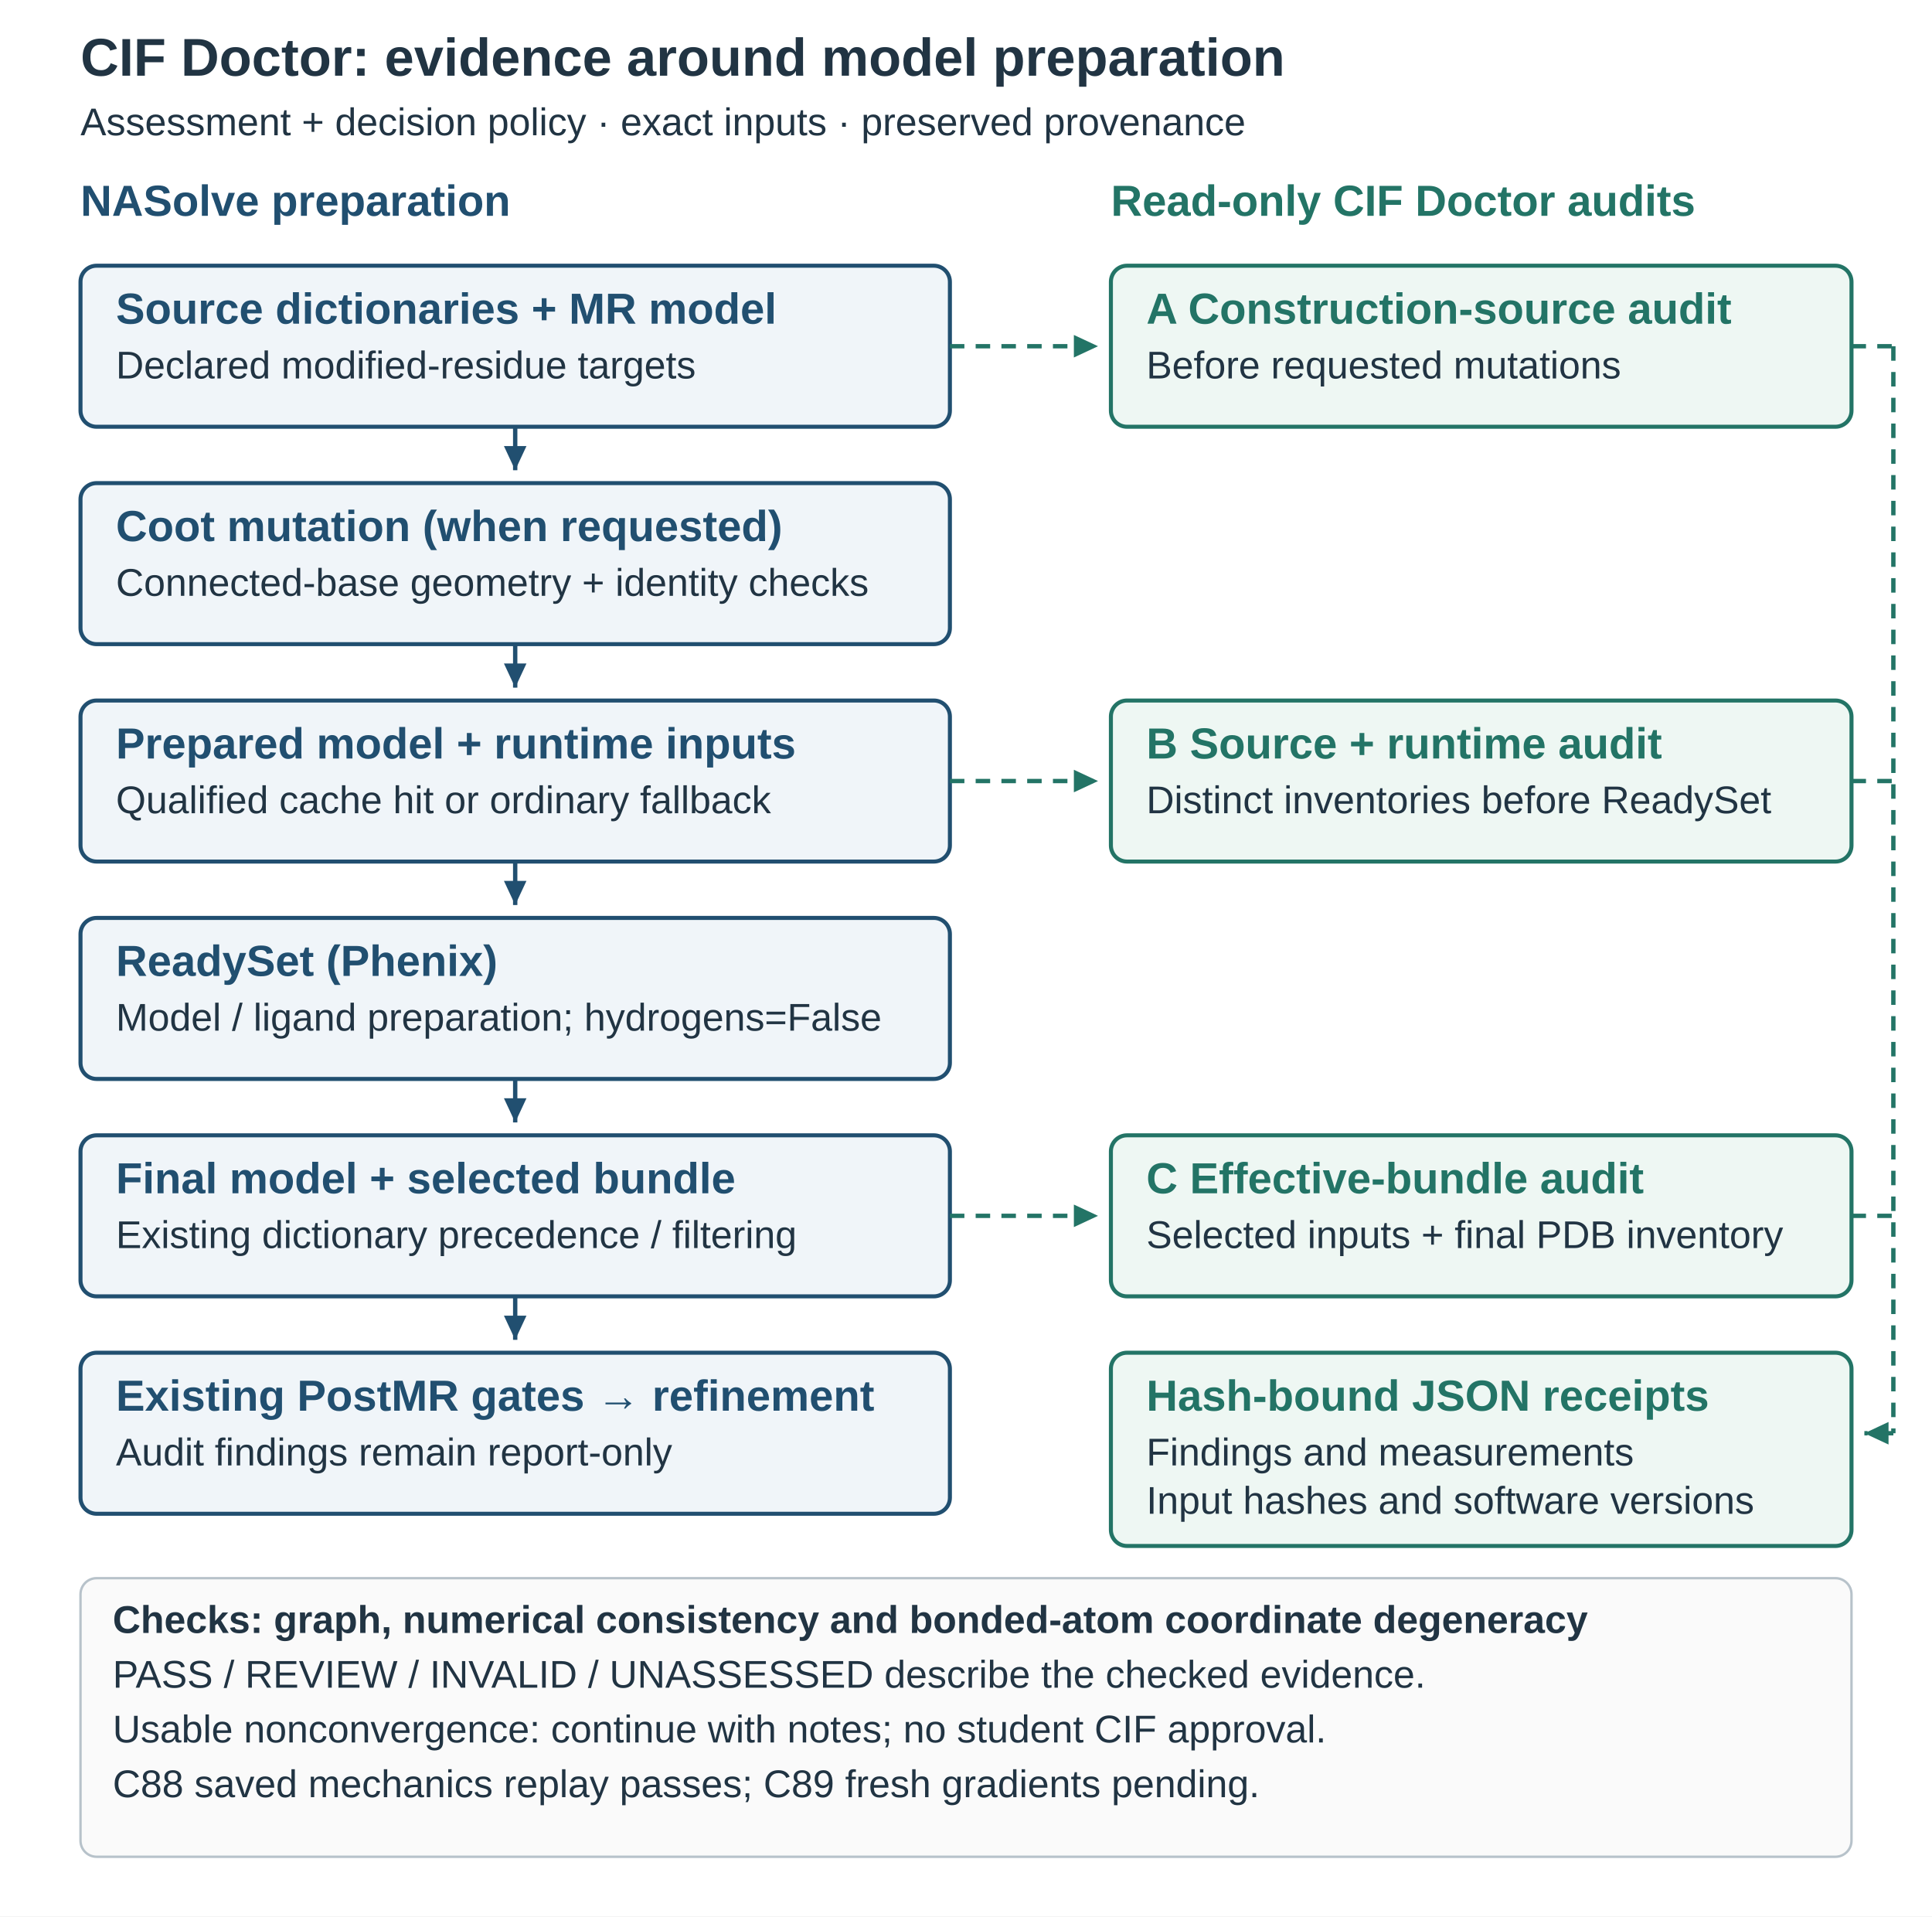
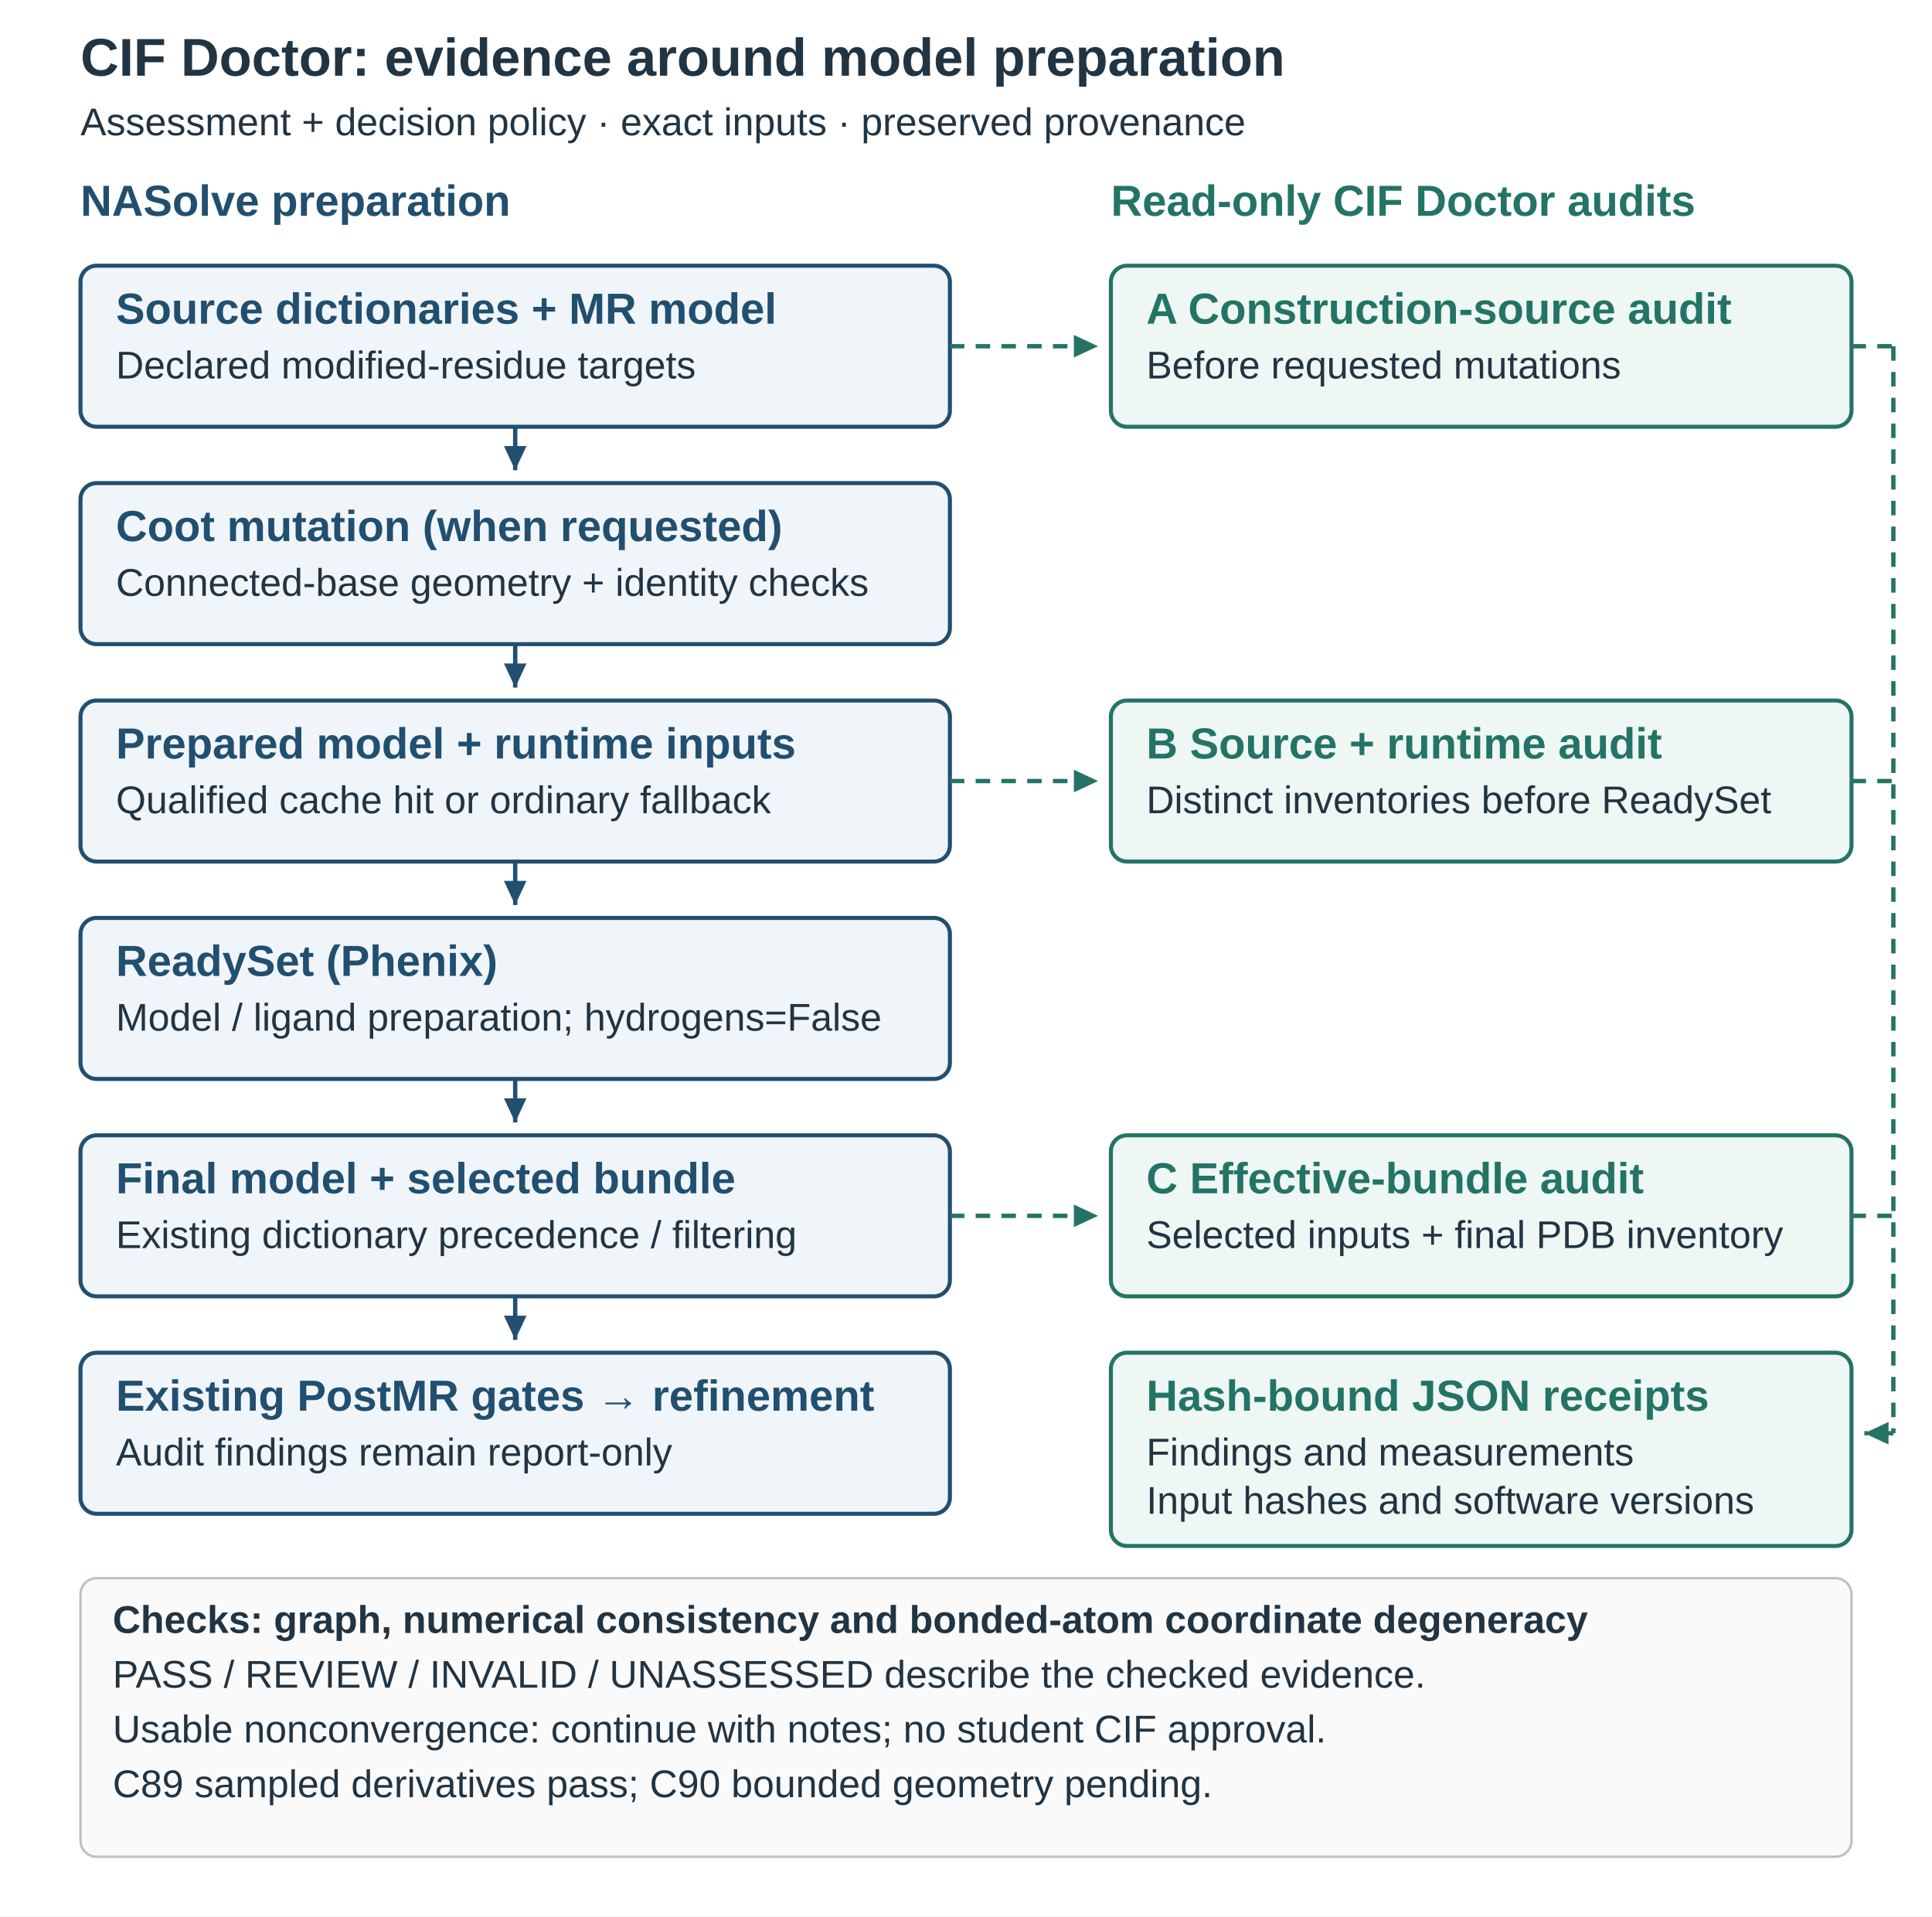
<svg xmlns="http://www.w3.org/2000/svg" width="180mm" height="178.5mm" viewBox="0 0 1200 1190" role="img" aria-labelledby="title description">
  <rect width="1200" height="1190" fill="white" />
  <text x="50" y="47" font-family="Arial, Helvetica, sans-serif" font-size="33" font-weight="bold" fill="#213443" text-anchor="start">CIF Doctor: evidence around model preparation</text>
  <text x="50" y="84" font-family="Arial, Helvetica, sans-serif" font-size="24" font-weight="normal" fill="#213443" text-anchor="start">Assessment + decision policy · exact inputs · preserved provenance</text>
  <text x="50" y="134" font-family="Arial, Helvetica, sans-serif" font-size="27" font-weight="bold" fill="#214f70" text-anchor="start">NASolve preparation</text>
  <text x="690" y="134" font-family="Arial, Helvetica, sans-serif" font-size="27" font-weight="bold" fill="#237466" text-anchor="start">Read-only CIF Doctor audits</text>
  <g id="source-inputs">
    <rect x="50" y="165" width="540" height="100" rx="10" fill="#f0f5f9" stroke="#214f70" stroke-width="2.5" />
    <text x="72" y="201" font-family="Arial, Helvetica, sans-serif" font-size="27" font-weight="bold" fill="#214f70" text-anchor="start">Source dictionaries + MR model</text>
    <text x="72" y="235" font-family="Arial, Helvetica, sans-serif" font-size="24" font-weight="normal" fill="#213443" text-anchor="start">Declared modified-residue targets</text>
  </g>
  <g id="coot-mutation">
    <rect x="50" y="300" width="540" height="100" rx="10" fill="#f0f5f9" stroke="#214f70" stroke-width="2.5" />
    <text x="72" y="336" font-family="Arial, Helvetica, sans-serif" font-size="27" font-weight="bold" fill="#214f70" text-anchor="start">Coot mutation (when requested)</text>
    <text x="72" y="370" font-family="Arial, Helvetica, sans-serif" font-size="24" font-weight="normal" fill="#213443" text-anchor="start">Connected-base geometry + identity checks</text>
  </g>
  <g id="prepared-inputs">
    <rect x="50" y="435" width="540" height="100" rx="10" fill="#f0f5f9" stroke="#214f70" stroke-width="2.5" />
    <text x="72" y="471" font-family="Arial, Helvetica, sans-serif" font-size="27" font-weight="bold" fill="#214f70" text-anchor="start">Prepared model + runtime inputs</text>
    <text x="72" y="505" font-family="Arial, Helvetica, sans-serif" font-size="24" font-weight="normal" fill="#213443" text-anchor="start">Qualified cache hit or ordinary fallback</text>
  </g>
  <g id="readyset">
    <rect x="50" y="570" width="540" height="100" rx="10" fill="#f0f5f9" stroke="#214f70" stroke-width="2.5" />
    <text x="72" y="606" font-family="Arial, Helvetica, sans-serif" font-size="27" font-weight="bold" fill="#214f70" text-anchor="start">ReadySet (Phenix)</text>
    <text x="72" y="640" font-family="Arial, Helvetica, sans-serif" font-size="24" font-weight="normal" fill="#213443" text-anchor="start">Model / ligand preparation; hydrogens=False</text>
  </g>
  <g id="effective-inputs">
    <rect x="50" y="705" width="540" height="100" rx="10" fill="#f0f5f9" stroke="#214f70" stroke-width="2.5" />
    <text x="72" y="741" font-family="Arial, Helvetica, sans-serif" font-size="27" font-weight="bold" fill="#214f70" text-anchor="start">Final model + selected bundle</text>
    <text x="72" y="775" font-family="Arial, Helvetica, sans-serif" font-size="24" font-weight="normal" fill="#213443" text-anchor="start">Existing dictionary precedence / filtering</text>
  </g>
  <g id="postmr-gates">
    <rect x="50" y="840" width="540" height="100" rx="10" fill="#f0f5f9" stroke="#214f70" stroke-width="2.5" />
    <text x="72" y="876" font-family="Arial, Helvetica, sans-serif" font-size="27" font-weight="bold" fill="#214f70" text-anchor="start">Existing PostMR gates → refinement</text>
    <text x="72" y="910" font-family="Arial, Helvetica, sans-serif" font-size="24" font-weight="normal" fill="#213443" text-anchor="start">Audit findings remain report-only</text>
  </g>
  <g id="preparation-flow-0">
    <path d="M 320.0 265.0 L 320.0 292.0" fill="none" stroke="#214f70" stroke-width="2.7" />
    <polygon points="320.0,292.0 313.0,277.0 327.0,277.0" fill="#214f70" />
  </g>
  <g id="preparation-flow-1">
    <path d="M 320.0 400.0 L 320.0 427.0" fill="none" stroke="#214f70" stroke-width="2.7" />
    <polygon points="320.0,427.0 313.0,412.0 327.0,412.0" fill="#214f70" />
  </g>
  <g id="preparation-flow-2">
    <path d="M 320.0 535.0 L 320.0 562.0" fill="none" stroke="#214f70" stroke-width="2.7" />
    <polygon points="320.0,562.0 313.0,547.0 327.0,547.0" fill="#214f70" />
  </g>
  <g id="preparation-flow-3">
    <path d="M 320.0 670.0 L 320.0 697.0" fill="none" stroke="#214f70" stroke-width="2.7" />
    <polygon points="320.0,697.0 313.0,682.0 327.0,682.0" fill="#214f70" />
  </g>
  <g id="preparation-flow-4">
    <path d="M 320.0 805.0 L 320.0 832.0" fill="none" stroke="#214f70" stroke-width="2.7" />
    <polygon points="320.0,832.0 313.0,817.0 327.0,817.0" fill="#214f70" />
  </g>
  <g id="mutation-audit">
    <rect x="690" y="165" width="460" height="100" rx="10" fill="#eef7f3" stroke="#237466" stroke-width="2.5" />
    <text x="712" y="201" font-family="Arial, Helvetica, sans-serif" font-size="27" font-weight="bold" fill="#237466" text-anchor="start">A  Construction-source audit</text>
    <text x="712" y="235" font-family="Arial, Helvetica, sans-serif" font-size="24" font-weight="normal" fill="#213443" text-anchor="start">Before requested mutations</text>
  </g>
  <g id="audit-branch-mutation-audit">
    <path d="M 590.0 215.0 L 599.0 215.0" fill="none" stroke="#237466" stroke-width="2.7" />
    <path d="M 606.0 215.0 L 615.0 215.0" fill="none" stroke="#237466" stroke-width="2.7" />
    <path d="M 622.0 215.0 L 631.0 215.0" fill="none" stroke="#237466" stroke-width="2.7" />
    <path d="M 638.0 215.0 L 647.0 215.0" fill="none" stroke="#237466" stroke-width="2.7" />
    <path d="M 654.0 215.0 L 663.0 215.0" fill="none" stroke="#237466" stroke-width="2.7" />
    <path d="M 670.0 215.0 L 679.0 215.0" fill="none" stroke="#237466" stroke-width="2.7" />
    <polygon points="682.0,215.0 667.0,222.0 667.0,208.0" fill="#237466" />
  </g>
  <g id="source-runtime-audit">
    <rect x="690" y="435" width="460" height="100" rx="10" fill="#eef7f3" stroke="#237466" stroke-width="2.5" />
    <text x="712" y="471" font-family="Arial, Helvetica, sans-serif" font-size="27" font-weight="bold" fill="#237466" text-anchor="start">B  Source + runtime audit</text>
    <text x="712" y="505" font-family="Arial, Helvetica, sans-serif" font-size="24" font-weight="normal" fill="#213443" text-anchor="start">Distinct inventories before ReadySet</text>
  </g>
  <g id="audit-branch-source-runtime-audit">
    <path d="M 590.0 485.0 L 599.0 485.0" fill="none" stroke="#237466" stroke-width="2.7" />
    <path d="M 606.0 485.0 L 615.0 485.0" fill="none" stroke="#237466" stroke-width="2.7" />
    <path d="M 622.0 485.0 L 631.0 485.0" fill="none" stroke="#237466" stroke-width="2.7" />
    <path d="M 638.0 485.0 L 647.0 485.0" fill="none" stroke="#237466" stroke-width="2.7" />
    <path d="M 654.0 485.0 L 663.0 485.0" fill="none" stroke="#237466" stroke-width="2.7" />
    <path d="M 670.0 485.0 L 679.0 485.0" fill="none" stroke="#237466" stroke-width="2.7" />
    <polygon points="682.0,485.0 667.0,492.0 667.0,478.0" fill="#237466" />
  </g>
  <g id="effective-audit">
    <rect x="690" y="705" width="460" height="100" rx="10" fill="#eef7f3" stroke="#237466" stroke-width="2.5" />
    <text x="712" y="741" font-family="Arial, Helvetica, sans-serif" font-size="27" font-weight="bold" fill="#237466" text-anchor="start">C  Effective-bundle audit</text>
    <text x="712" y="775" font-family="Arial, Helvetica, sans-serif" font-size="24" font-weight="normal" fill="#213443" text-anchor="start">Selected inputs + final PDB inventory</text>
  </g>
  <g id="audit-branch-effective-audit">
    <path d="M 590.0 755.0 L 599.0 755.0" fill="none" stroke="#237466" stroke-width="2.7" />
    <path d="M 606.0 755.0 L 615.0 755.0" fill="none" stroke="#237466" stroke-width="2.7" />
    <path d="M 622.0 755.0 L 631.0 755.0" fill="none" stroke="#237466" stroke-width="2.7" />
    <path d="M 638.0 755.0 L 647.0 755.0" fill="none" stroke="#237466" stroke-width="2.7" />
    <path d="M 654.0 755.0 L 663.0 755.0" fill="none" stroke="#237466" stroke-width="2.7" />
    <path d="M 670.0 755.0 L 679.0 755.0" fill="none" stroke="#237466" stroke-width="2.7" />
    <polygon points="682.0,755.0 667.0,762.0 667.0,748.0" fill="#237466" />
  </g>
  <g id="json-receipts">
    <rect x="690" y="840" width="460" height="120" rx="10" fill="#eef7f3" stroke="#237466" stroke-width="2.5" />
    <text x="712" y="876" font-family="Arial, Helvetica, sans-serif" font-size="27" font-weight="bold" fill="#237466" text-anchor="start">Hash-bound JSON receipts</text>
    <text x="712" y="910" font-family="Arial, Helvetica, sans-serif" font-size="24" font-weight="normal" fill="#213443" text-anchor="start">Findings and measurements</text>
    <text x="712" y="940" font-family="Arial, Helvetica, sans-serif" font-size="24" font-weight="normal" fill="#213443" text-anchor="start">Input hashes and software versions</text>
  </g>
  <g id="mutation-to-receipts">
    <path d="M 1150.0 215.0 L 1159.0 215.0" fill="none" stroke="#237466" stroke-width="2.7" />
    <path d="M 1166.0 215.0 L 1175.0 215.0" fill="none" stroke="#237466" stroke-width="2.7" />
    <path d="M 1176.0 215.0 L 1176.0 224.0" fill="none" stroke="#237466" stroke-width="2.7" />
    <path d="M 1176.0 231.0 L 1176.0 240.0" fill="none" stroke="#237466" stroke-width="2.7" />
    <path d="M 1176.0 247.0 L 1176.0 256.0" fill="none" stroke="#237466" stroke-width="2.7" />
    <path d="M 1176.0 263.0 L 1176.0 272.0" fill="none" stroke="#237466" stroke-width="2.7" />
    <path d="M 1176.0 279.0 L 1176.0 288.0" fill="none" stroke="#237466" stroke-width="2.7" />
    <path d="M 1176.0 295.0 L 1176.0 304.0" fill="none" stroke="#237466" stroke-width="2.7" />
    <path d="M 1176.0 311.0 L 1176.0 320.0" fill="none" stroke="#237466" stroke-width="2.7" />
    <path d="M 1176.0 327.0 L 1176.0 336.0" fill="none" stroke="#237466" stroke-width="2.7" />
    <path d="M 1176.0 343.0 L 1176.0 352.0" fill="none" stroke="#237466" stroke-width="2.7" />
    <path d="M 1176.0 359.0 L 1176.0 368.0" fill="none" stroke="#237466" stroke-width="2.7" />
    <path d="M 1176.0 375.0 L 1176.0 384.0" fill="none" stroke="#237466" stroke-width="2.7" />
    <path d="M 1176.0 391.0 L 1176.0 400.0" fill="none" stroke="#237466" stroke-width="2.7" />
    <path d="M 1176.0 407.0 L 1176.0 416.0" fill="none" stroke="#237466" stroke-width="2.7" />
    <path d="M 1176.0 423.0 L 1176.0 432.0" fill="none" stroke="#237466" stroke-width="2.7" />
    <path d="M 1176.0 439.0 L 1176.0 448.0" fill="none" stroke="#237466" stroke-width="2.7" />
    <path d="M 1176.0 455.0 L 1176.0 464.0" fill="none" stroke="#237466" stroke-width="2.7" />
    <path d="M 1176.0 471.0 L 1176.0 480.0" fill="none" stroke="#237466" stroke-width="2.7" />
    <path d="M 1176.0 487.0 L 1176.0 496.0" fill="none" stroke="#237466" stroke-width="2.7" />
    <path d="M 1176.0 503.0 L 1176.0 512.0" fill="none" stroke="#237466" stroke-width="2.7" />
    <path d="M 1176.0 519.0 L 1176.0 528.0" fill="none" stroke="#237466" stroke-width="2.7" />
    <path d="M 1176.0 535.0 L 1176.0 544.0" fill="none" stroke="#237466" stroke-width="2.7" />
    <path d="M 1176.0 551.0 L 1176.0 560.0" fill="none" stroke="#237466" stroke-width="2.7" />
    <path d="M 1176.0 567.0 L 1176.0 576.0" fill="none" stroke="#237466" stroke-width="2.7" />
    <path d="M 1176.0 583.0 L 1176.0 592.0" fill="none" stroke="#237466" stroke-width="2.7" />
    <path d="M 1176.0 599.0 L 1176.0 608.0" fill="none" stroke="#237466" stroke-width="2.7" />
    <path d="M 1176.0 615.0 L 1176.0 624.0" fill="none" stroke="#237466" stroke-width="2.7" />
    <path d="M 1176.0 631.0 L 1176.0 640.0" fill="none" stroke="#237466" stroke-width="2.7" />
    <path d="M 1176.0 647.0 L 1176.0 656.0" fill="none" stroke="#237466" stroke-width="2.7" />
    <path d="M 1176.0 663.0 L 1176.0 672.0" fill="none" stroke="#237466" stroke-width="2.7" />
    <path d="M 1176.0 679.0 L 1176.0 688.0" fill="none" stroke="#237466" stroke-width="2.7" />
    <path d="M 1176.0 695.0 L 1176.0 704.0" fill="none" stroke="#237466" stroke-width="2.7" />
    <path d="M 1176.0 711.0 L 1176.0 720.0" fill="none" stroke="#237466" stroke-width="2.7" />
    <path d="M 1176.0 727.0 L 1176.0 736.0" fill="none" stroke="#237466" stroke-width="2.7" />
    <path d="M 1176.0 743.0 L 1176.0 752.0" fill="none" stroke="#237466" stroke-width="2.7" />
    <path d="M 1176.0 759.0 L 1176.0 768.0" fill="none" stroke="#237466" stroke-width="2.7" />
    <path d="M 1176.0 775.0 L 1176.0 784.0" fill="none" stroke="#237466" stroke-width="2.7" />
    <path d="M 1176.0 791.0 L 1176.0 800.0" fill="none" stroke="#237466" stroke-width="2.7" />
    <path d="M 1176.0 807.0 L 1176.0 816.0" fill="none" stroke="#237466" stroke-width="2.7" />
    <path d="M 1176.0 823.0 L 1176.0 832.0" fill="none" stroke="#237466" stroke-width="2.7" />
    <path d="M 1176.0 839.0 L 1176.0 848.0" fill="none" stroke="#237466" stroke-width="2.7" />
    <path d="M 1176.0 855.0 L 1176.0 864.0" fill="none" stroke="#237466" stroke-width="2.7" />
    <path d="M 1176.0 871.0 L 1176.0 880.0" fill="none" stroke="#237466" stroke-width="2.7" />
    <path d="M 1176.0 887.0 L 1176.0 890.0" fill="none" stroke="#237466" stroke-width="2.7" />
    <path d="M 1176.0 890.0 L 1167.0 890.0" fill="none" stroke="#237466" stroke-width="2.7" />
    <path d="M 1160.0 890.0 L 1158.0 890.0" fill="none" stroke="#237466" stroke-width="2.7" />
    <polygon points="1158.0,890.0 1173.0,883.0 1173.0,897.0" fill="#237466" />
  </g>
  <g id="source-to-receipts">
    <path d="M 1150.0 485.0 L 1159.0 485.0" fill="none" stroke="#237466" stroke-width="2.7" />
    <path d="M 1166.0 485.0 L 1175.0 485.0" fill="none" stroke="#237466" stroke-width="2.7" />
  </g>
  <g id="effective-to-receipts">
    <path d="M 1150.0 755.0 L 1159.0 755.0" fill="none" stroke="#237466" stroke-width="2.7" />
    <path d="M 1166.0 755.0 L 1175.0 755.0" fill="none" stroke="#237466" stroke-width="2.7" />
  </g>
  <g id="scope-notes">
    <rect x="50" y="980" width="1100" height="173" rx="10" fill="#fafafa" stroke="#b7c2ca" stroke-width="1.5" />
    <text x="70" y="1014" font-family="Arial, Helvetica, sans-serif" font-size="24" font-weight="bold" fill="#213443" text-anchor="start">Checks: graph, numerical consistency and bonded-atom coordinate degeneracy</text>
    <text x="70" y="1048" font-family="Arial, Helvetica, sans-serif" font-size="24" font-weight="normal" fill="#213443" text-anchor="start">PASS / REVIEW / INVALID / UNASSESSED describe the checked evidence.</text>
    <text x="70" y="1082" font-family="Arial, Helvetica, sans-serif" font-size="24" font-weight="normal" fill="#213443" text-anchor="start">Usable nonconvergence: continue with notes; no student CIF approval.</text>
-     <text x="70" y="1116" font-family="Arial, Helvetica, sans-serif" font-size="24" font-weight="normal" fill="#213443" text-anchor="start">C88 saved mechanics replay passes; C89 fresh gradients pending.</text>
+     <text x="70" y="1116" font-family="Arial, Helvetica, sans-serif" font-size="24" font-weight="normal" fill="#213443" text-anchor="start">C89 sampled derivatives pass; C90 bounded geometry pending.</text>
  </g>
</svg>
